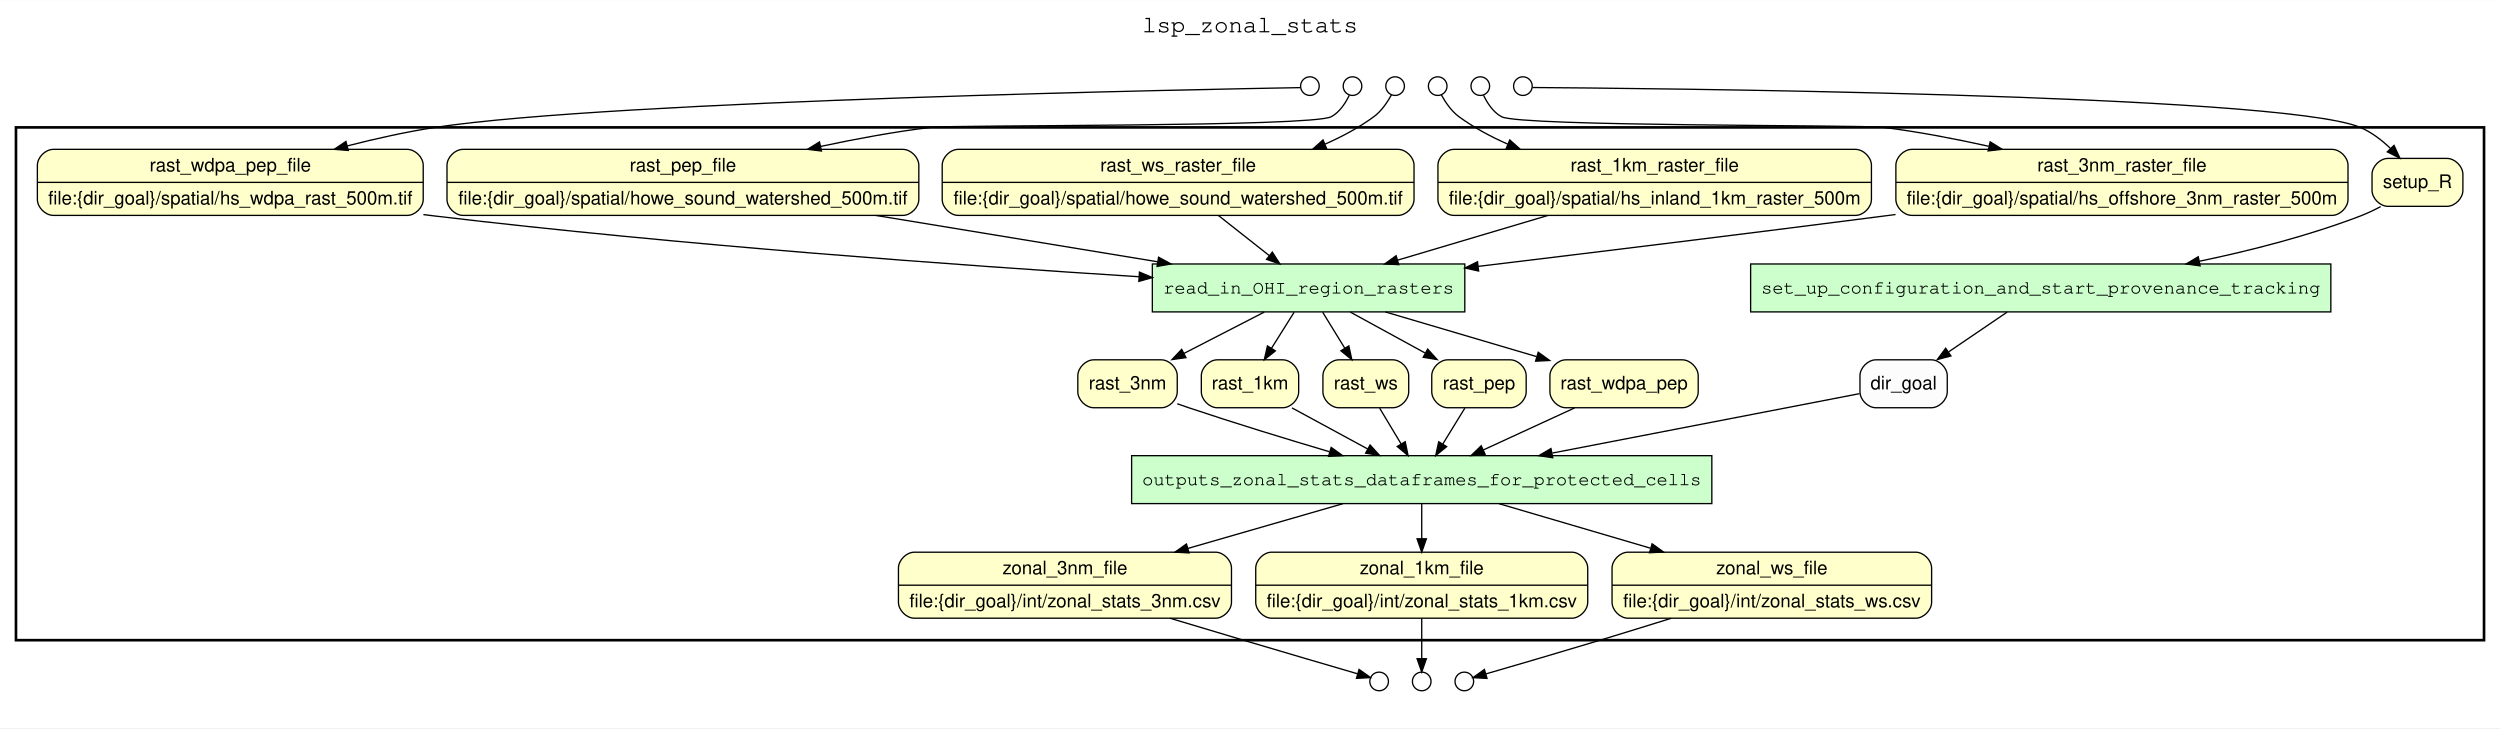
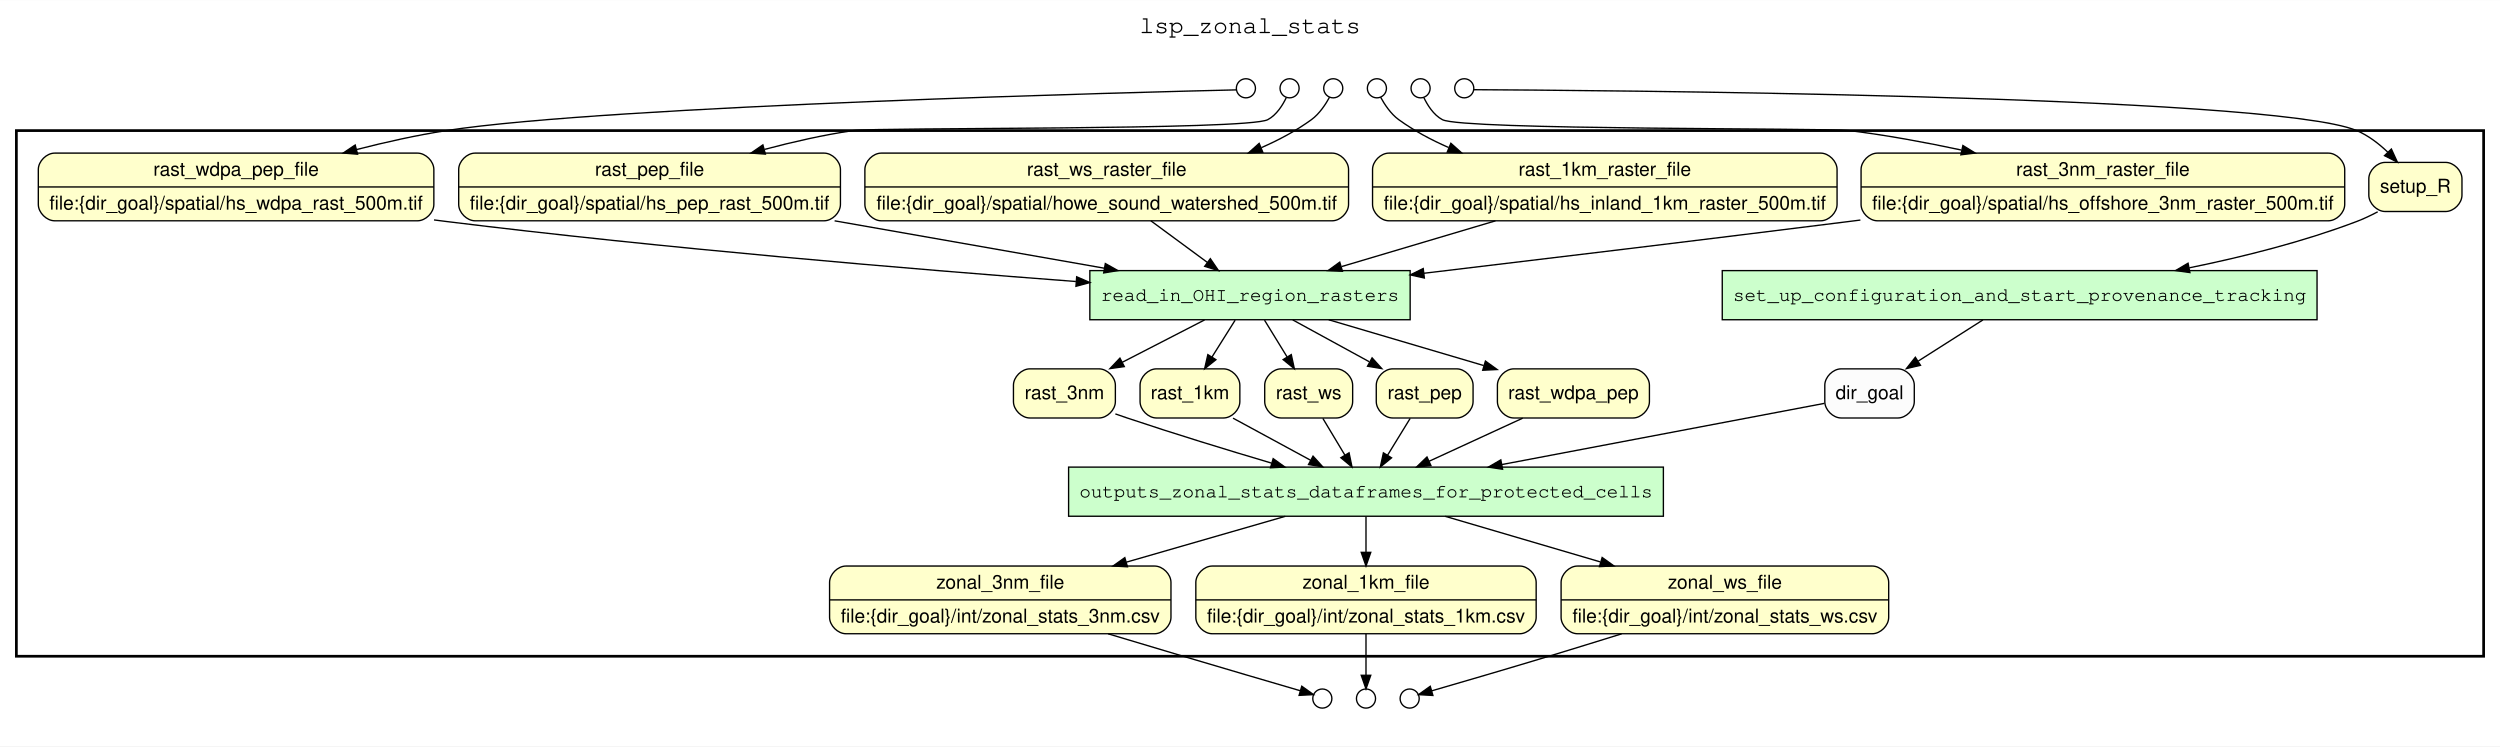
- <svg xmlns="http://www.w3.org/2000/svg" width="1878pt" height="547pt" viewBox="0.00 0.00 1878.00 546.80">
+ <svg xmlns="http://www.w3.org/2000/svg" width="1832pt" height="547pt" viewBox="0.00 0.00 1832.00 546.80">
  <g id="graph0" class="graph" transform="scale(1 1) rotate(0) translate(4 542.8)">
-     <polygon fill="white" stroke="none" points="-4,4 -4,-542.8 1874,-542.8 1874,4 -4,4" />
-     <text text-anchor="middle" x="935" y="-518.6" font-family="Courier,monospace" font-size="18.00">lsp_zonal_stats</text>
+     <polygon fill="white" stroke="none" points="-4,4 -4,-542.8 1828,-542.8 1828,4 -4,4" />
+     <text text-anchor="middle" x="912" y="-518.6" font-family="Courier,monospace" font-size="18.00">lsp_zonal_stats</text>
    <g id="clust1" class="cluster">
-       <polygon fill="none" stroke="black" stroke-width="2" points="8,-62 8,-447.2 1862,-447.2 1862,-62 8,-62" />
+       <polygon fill="none" stroke="black" stroke-width="2" points="8,-62 8,-447.2 1816,-447.2 1816,-62 8,-62" />
    </g>
    <g id="clust2" class="cluster">
-       <polygon fill="none" stroke="white" stroke-width="2" points="16,-70 16,-439.2 1854,-439.2 1854,-70 16,-70" />
+       <polygon fill="none" stroke="white" stroke-width="2" points="16,-70 16,-439.2 1808,-439.2 1808,-70 16,-70" />
    </g>
    <g id="clust3" class="cluster">
-       <polygon fill="none" stroke="white" points="957,-455.2 957,-501.2 1163,-501.2 1163,-455.2 957,-455.2" />
+       <polygon fill="none" stroke="white" points="886,-455.2 886,-501.2 1092,-501.2 1092,-455.2 886,-455.2" />
    </g>
    <g id="clust4" class="cluster">
-       <polygon fill="none" stroke="white" points="965,-463.2 965,-493.2 1155,-493.2 1155,-463.2 965,-463.2" />
+       <polygon fill="none" stroke="white" points="894,-463.2 894,-493.2 1084,-493.2 1084,-463.2 894,-463.2" />
    </g>
    <g id="clust5" class="cluster">
-       <polygon fill="none" stroke="white" points="1009,-8 1009,-54 1119,-54 1119,-8 1009,-8" />
+       <polygon fill="none" stroke="white" points="942,-8 942,-54 1052,-54 1052,-8 942,-8" />
    </g>
    <g id="clust6" class="cluster">
-       <polygon fill="none" stroke="white" points="1017,-16 1017,-46 1111,-46 1111,-16 1017,-16" />
+       <polygon fill="none" stroke="white" points="950,-16 950,-46 1044,-46 1044,-16 950,-16" />
    </g>
    <g id="node1" class="node">
-       <polygon fill="#ccffcc" stroke="black" points="1746.93,-344.6 1311.07,-344.6 1311.07,-308.6 1746.93,-308.6 1746.93,-344.6" />
-       <text text-anchor="middle" x="1529" y="-322.4" font-family="Courier,monospace" font-size="14.00">set_up_configuration_and_start_provenance_tracking</text>
+       <polygon fill="#ccffcc" stroke="black" points="1693.93,-344.6 1258.07,-344.6 1258.07,-308.6 1693.93,-308.6 1693.93,-344.6" />
+       <text text-anchor="middle" x="1476" y="-322.4" font-family="Courier,monospace" font-size="14.00">set_up_configuration_and_start_provenance_tracking</text>
    </g>
    <g id="node18" class="node">
-       <path fill="#fcfcfc" stroke="black" d="M1446.79,-272.6C1446.79,-272.6 1405.21,-272.6 1405.21,-272.6 1399.21,-272.6 1393.21,-266.6 1393.21,-260.6 1393.21,-260.6 1393.21,-248.6 1393.21,-248.6 1393.21,-242.6 1399.21,-236.6 1405.21,-236.6 1405.21,-236.6 1446.79,-236.6 1446.79,-236.6 1452.79,-236.6 1458.79,-242.6 1458.79,-248.6 1458.79,-248.6 1458.79,-260.6 1458.79,-260.6 1458.79,-266.6 1452.79,-272.6 1446.79,-272.6" />
-       <text text-anchor="middle" x="1426" y="-250.4" font-family="Helvetica,sans-Serif" font-size="14.00">dir_goal</text>
+       <path fill="#fcfcfc" stroke="black" d="M1386.79,-272.6C1386.79,-272.6 1345.21,-272.6 1345.21,-272.6 1339.21,-272.6 1333.21,-266.6 1333.21,-260.6 1333.21,-260.6 1333.21,-248.6 1333.21,-248.6 1333.21,-242.6 1339.21,-236.6 1345.21,-236.6 1345.21,-236.6 1386.79,-236.6 1386.79,-236.6 1392.79,-236.6 1398.79,-242.6 1398.79,-248.6 1398.79,-248.6 1398.79,-260.6 1398.79,-260.6 1398.79,-266.6 1392.79,-272.6 1386.79,-272.6" />
+       <text text-anchor="middle" x="1366" y="-250.4" font-family="Helvetica,sans-Serif" font-size="14.00">dir_goal</text>
    </g>
    <g id="edge1" class="edge">
-       <path fill="none" stroke="black" d="M1503.8,-308.476C1490.59,-299.493 1474.21,-288.363 1459.89,-278.634" />
-       <polygon fill="black" stroke="black" points="1461.53,-275.516 1451.29,-272.79 1457.6,-281.305 1461.53,-275.516" />
+       <path fill="none" stroke="black" d="M1449.09,-308.476C1434.84,-299.408 1417.15,-288.152 1401.76,-278.359" />
+       <polygon fill="black" stroke="black" points="1403.33,-275.206 1393.01,-272.79 1399.57,-281.111 1403.33,-275.206" />
    </g>
    <g id="node2" class="node">
-       <polygon fill="#ccffcc" stroke="black" points="1096.36,-344.6 861.636,-344.6 861.636,-308.6 1096.36,-308.6 1096.36,-344.6" />
-       <text text-anchor="middle" x="979" y="-322.4" font-family="Courier,monospace" font-size="14.00">read_in_OHI_region_rasters</text>
+       <polygon fill="#ccffcc" stroke="black" points="1029.36,-344.6 794.636,-344.6 794.636,-308.6 1029.36,-308.6 1029.36,-344.6" />
+       <text text-anchor="middle" x="912" y="-322.4" font-family="Courier,monospace" font-size="14.00">read_in_OHI_region_rasters</text>
    </g>
    <g id="node13" class="node">
-       <path fill="#ffffcc" stroke="black" d="M868.343,-272.6C868.343,-272.6 817.657,-272.6 817.657,-272.6 811.657,-272.6 805.657,-266.6 805.657,-260.6 805.657,-260.6 805.657,-248.6 805.657,-248.6 805.657,-242.6 811.657,-236.6 817.657,-236.6 817.657,-236.6 868.343,-236.6 868.343,-236.6 874.343,-236.6 880.343,-242.6 880.343,-248.6 880.343,-248.6 880.343,-260.6 880.343,-260.6 880.343,-266.6 874.343,-272.6 868.343,-272.6" />
-       <text text-anchor="middle" x="843" y="-250.4" font-family="Helvetica,sans-Serif" font-size="14.00">rast_3nm</text>
+       <path fill="#ffffcc" stroke="black" d="M801.343,-272.6C801.343,-272.6 750.657,-272.6 750.657,-272.6 744.657,-272.6 738.657,-266.6 738.657,-260.6 738.657,-260.6 738.657,-248.6 738.657,-248.6 738.657,-242.6 744.657,-236.6 750.657,-236.6 750.657,-236.6 801.343,-236.6 801.343,-236.6 807.343,-236.6 813.343,-242.6 813.343,-248.6 813.343,-248.6 813.343,-260.6 813.343,-260.6 813.343,-266.6 807.343,-272.6 801.343,-272.6" />
+       <text text-anchor="middle" x="776" y="-250.4" font-family="Helvetica,sans-Serif" font-size="14.00">rast_3nm</text>
    </g>
    <g id="edge3" class="edge">
-       <path fill="none" stroke="black" d="M945.731,-308.476C927.537,-299.112 904.809,-287.414 885.36,-277.403" />
-       <polygon fill="black" stroke="black" points="886.89,-274.254 876.397,-272.79 883.687,-280.478 886.89,-274.254" />
+       <path fill="none" stroke="black" d="M878.731,-308.476C860.537,-299.112 837.809,-287.414 818.36,-277.403" />
+       <polygon fill="black" stroke="black" points="819.89,-274.254 809.397,-272.79 816.687,-280.478 819.89,-274.254" />
    </g>
    <g id="node14" class="node">
-       <path fill="#ffffcc" stroke="black" d="M959.561,-272.6C959.561,-272.6 910.439,-272.6 910.439,-272.6 904.439,-272.6 898.439,-266.6 898.439,-260.6 898.439,-260.6 898.439,-248.6 898.439,-248.6 898.439,-242.6 904.439,-236.6 910.439,-236.6 910.439,-236.6 959.561,-236.6 959.561,-236.6 965.561,-236.6 971.561,-242.6 971.561,-248.6 971.561,-248.6 971.561,-260.6 971.561,-260.6 971.561,-266.6 965.561,-272.6 959.561,-272.6" />
-       <text text-anchor="middle" x="935" y="-250.4" font-family="Helvetica,sans-Serif" font-size="14.00">rast_1km</text>
+       <path fill="#ffffcc" stroke="black" d="M892.561,-272.6C892.561,-272.6 843.439,-272.6 843.439,-272.6 837.439,-272.6 831.439,-266.6 831.439,-260.6 831.439,-260.6 831.439,-248.6 831.439,-248.6 831.439,-242.6 837.439,-236.6 843.439,-236.6 843.439,-236.6 892.561,-236.6 892.561,-236.6 898.561,-236.6 904.561,-242.6 904.561,-248.6 904.561,-248.6 904.561,-260.6 904.561,-260.6 904.561,-266.6 898.561,-272.6 892.561,-272.6" />
+       <text text-anchor="middle" x="868" y="-250.4" font-family="Helvetica,sans-Serif" font-size="14.00">rast_1km</text>
    </g>
    <g id="edge4" class="edge">
-       <path fill="none" stroke="black" d="M968.124,-308.297C963.008,-300.159 956.805,-290.289 951.155,-281.301" />
-       <polygon fill="black" stroke="black" points="954.036,-279.308 945.751,-272.704 948.11,-283.033 954.036,-279.308" />
+       <path fill="none" stroke="black" d="M901.124,-308.297C896.008,-300.159 889.805,-290.289 884.155,-281.301" />
+       <polygon fill="black" stroke="black" points="887.036,-279.308 878.751,-272.704 881.11,-283.033 887.036,-279.308" />
    </g>
    <g id="node15" class="node">
-       <path fill="#ffffcc" stroke="black" d="M1042.22,-272.6C1042.22,-272.6 1001.78,-272.6 1001.78,-272.6 995.777,-272.6 989.777,-266.6 989.777,-260.6 989.777,-260.6 989.777,-248.6 989.777,-248.6 989.777,-242.6 995.777,-236.6 1001.78,-236.6 1001.78,-236.6 1042.22,-236.6 1042.22,-236.6 1048.22,-236.6 1054.22,-242.6 1054.22,-248.6 1054.22,-248.6 1054.22,-260.6 1054.22,-260.6 1054.22,-266.6 1048.22,-272.6 1042.22,-272.6" />
-       <text text-anchor="middle" x="1022" y="-250.4" font-family="Helvetica,sans-Serif" font-size="14.00">rast_ws</text>
+       <path fill="#ffffcc" stroke="black" d="M975.223,-272.6C975.223,-272.6 934.777,-272.6 934.777,-272.6 928.777,-272.6 922.777,-266.6 922.777,-260.6 922.777,-260.6 922.777,-248.6 922.777,-248.6 922.777,-242.6 928.777,-236.6 934.777,-236.6 934.777,-236.6 975.223,-236.6 975.223,-236.6 981.223,-236.6 987.223,-242.6 987.223,-248.6 987.223,-248.6 987.223,-260.6 987.223,-260.6 987.223,-266.6 981.223,-272.6 975.223,-272.6" />
+       <text text-anchor="middle" x="955" y="-250.4" font-family="Helvetica,sans-Serif" font-size="14.00">rast_ws</text>
    </g>
    <g id="edge5" class="edge">
-       <path fill="none" stroke="black" d="M989.629,-308.297C994.628,-300.159 1000.69,-290.289 1006.21,-281.301" />
-       <polygon fill="black" stroke="black" points="1009.24,-283.057 1011.49,-272.704 1003.28,-279.393 1009.24,-283.057" />
+       <path fill="none" stroke="black" d="M922.629,-308.297C927.628,-300.159 933.691,-290.289 939.212,-281.301" />
+       <polygon fill="black" stroke="black" points="942.241,-283.057 944.493,-272.704 936.277,-279.393 942.241,-283.057" />
    </g>
    <g id="node16" class="node">
-       <path fill="#ffffcc" stroke="black" d="M1130.47,-272.6C1130.47,-272.6 1083.53,-272.6 1083.53,-272.6 1077.53,-272.6 1071.53,-266.6 1071.53,-260.6 1071.53,-260.6 1071.53,-248.6 1071.53,-248.6 1071.53,-242.6 1077.53,-236.6 1083.53,-236.6 1083.53,-236.6 1130.47,-236.6 1130.47,-236.6 1136.47,-236.6 1142.47,-242.6 1142.47,-248.6 1142.47,-248.6 1142.47,-260.6 1142.47,-260.6 1142.47,-266.6 1136.47,-272.6 1130.47,-272.6" />
-       <text text-anchor="middle" x="1107" y="-250.4" font-family="Helvetica,sans-Serif" font-size="14.00">rast_pep</text>
+       <path fill="#ffffcc" stroke="black" d="M1063.47,-272.6C1063.47,-272.6 1016.53,-272.6 1016.53,-272.6 1010.53,-272.6 1004.53,-266.6 1004.53,-260.6 1004.53,-260.6 1004.53,-248.6 1004.53,-248.6 1004.53,-242.6 1010.53,-236.6 1016.53,-236.6 1016.53,-236.6 1063.47,-236.6 1063.47,-236.6 1069.47,-236.6 1075.47,-242.6 1075.47,-248.6 1075.47,-248.6 1075.47,-260.6 1075.47,-260.6 1075.47,-266.6 1069.47,-272.6 1063.47,-272.6" />
+       <text text-anchor="middle" x="1040" y="-250.4" font-family="Helvetica,sans-Serif" font-size="14.00">rast_pep</text>
    </g>
    <g id="edge6" class="edge">
-       <path fill="none" stroke="black" d="M1010.31,-308.476C1027.2,-299.239 1048.25,-287.731 1066.38,-277.812" />
-       <polygon fill="black" stroke="black" points="1068.47,-280.659 1075.57,-272.79 1065.11,-274.517 1068.47,-280.659" />
+       <path fill="none" stroke="black" d="M943.312,-308.476C960.203,-299.239 981.247,-287.731 999.385,-277.812" />
+       <polygon fill="black" stroke="black" points="1001.47,-280.659 1008.57,-272.79 998.114,-274.517 1001.47,-280.659" />
    </g>
    <g id="node17" class="node">
-       <path fill="#ffffcc" stroke="black" d="M1259.7,-272.6C1259.7,-272.6 1172.3,-272.6 1172.3,-272.6 1166.3,-272.6 1160.3,-266.6 1160.3,-260.6 1160.3,-260.6 1160.3,-248.6 1160.3,-248.6 1160.3,-242.6 1166.3,-236.6 1172.3,-236.6 1172.3,-236.6 1259.7,-236.6 1259.7,-236.6 1265.7,-236.6 1271.7,-242.6 1271.7,-248.6 1271.7,-248.6 1271.7,-260.6 1271.7,-260.6 1271.7,-266.6 1265.7,-272.6 1259.7,-272.6" />
-       <text text-anchor="middle" x="1216" y="-250.4" font-family="Helvetica,sans-Serif" font-size="14.00">rast_wdpa_pep</text>
+       <path fill="#ffffcc" stroke="black" d="M1192.7,-272.6C1192.7,-272.6 1105.3,-272.6 1105.3,-272.6 1099.3,-272.6 1093.3,-266.6 1093.3,-260.6 1093.3,-260.6 1093.3,-248.6 1093.3,-248.6 1093.3,-242.6 1099.3,-236.6 1105.3,-236.6 1105.3,-236.6 1192.7,-236.6 1192.7,-236.6 1198.7,-236.6 1204.7,-242.6 1204.7,-248.6 1204.7,-248.6 1204.7,-260.6 1204.7,-260.6 1204.7,-266.6 1198.7,-272.6 1192.7,-272.6" />
+       <text text-anchor="middle" x="1149" y="-250.4" font-family="Helvetica,sans-Serif" font-size="14.00">rast_wdpa_pep</text>
    </g>
    <g id="edge7" class="edge">
-       <path fill="none" stroke="black" d="M1036.67,-308.566C1070.99,-298.43 1114.64,-285.537 1150.29,-275.009" />
-       <polygon fill="black" stroke="black" points="1151.52,-278.296 1160.11,-272.106 1149.53,-271.582 1151.52,-278.296" />
+       <path fill="none" stroke="black" d="M969.674,-308.566C1003.99,-298.43 1047.64,-285.537 1083.29,-275.009" />
+       <polygon fill="black" stroke="black" points="1084.52,-278.296 1093.11,-272.106 1082.53,-271.582 1084.52,-278.296" />
    </g>
    <g id="node3" class="node">
-       <polygon fill="#ccffcc" stroke="black" points="1281.93,-200.6 846.07,-200.6 846.07,-164.6 1281.93,-164.6 1281.93,-200.6" />
-       <text text-anchor="middle" x="1064" y="-178.4" font-family="Courier,monospace" font-size="14.00">outputs_zonal_stats_dataframes_for_protected_cells</text>
+       <polygon fill="#ccffcc" stroke="black" points="1214.93,-200.6 779.07,-200.6 779.07,-164.6 1214.93,-164.6 1214.93,-200.6" />
+       <text text-anchor="middle" x="997" y="-178.4" font-family="Courier,monospace" font-size="14.00">outputs_zonal_stats_dataframes_for_protected_cells</text>
    </g>
    <g id="node4" class="node">
-       <path fill="#ffffcc" stroke="black" d="M682.913,-78.5C682.913,-78.5 909.087,-78.5 909.087,-78.5 915.087,-78.5 921.087,-84.5 921.087,-90.5 921.087,-90.5 921.087,-116.1 921.087,-116.1 921.087,-122.1 915.087,-128.1 909.087,-128.1 909.087,-128.1 682.913,-128.1 682.913,-128.1 676.913,-128.1 670.913,-122.1 670.913,-116.1 670.913,-116.1 670.913,-90.5 670.913,-90.5 670.913,-84.5 676.913,-78.5 682.913,-78.5" />
-       <text text-anchor="middle" x="796" y="-111.5" font-family="Helvetica,sans-Serif" font-size="14.00">zonal_3nm_file</text>
-       <polyline fill="none" stroke="black" points="670.913,-103.3 921.087,-103.3 " />
-       <text text-anchor="middle" x="796" y="-86.7" font-family="Helvetica,sans-Serif" font-size="14.00">file:{dir_goal}/int/zonal_stats_3nm.csv</text>
+       <path fill="#ffffcc" stroke="black" d="M615.913,-78.5C615.913,-78.5 842.087,-78.5 842.087,-78.5 848.087,-78.5 854.087,-84.5 854.087,-90.5 854.087,-90.5 854.087,-116.1 854.087,-116.1 854.087,-122.1 848.087,-128.1 842.087,-128.1 842.087,-128.1 615.913,-128.1 615.913,-128.1 609.913,-128.1 603.913,-122.1 603.913,-116.1 603.913,-116.1 603.913,-90.5 603.913,-90.5 603.913,-84.5 609.913,-78.5 615.913,-78.5" />
+       <text text-anchor="middle" x="729" y="-111.5" font-family="Helvetica,sans-Serif" font-size="14.00">zonal_3nm_file</text>
+       <polyline fill="none" stroke="black" points="603.913,-103.3 854.087,-103.3 " />
+       <text text-anchor="middle" x="729" y="-86.7" font-family="Helvetica,sans-Serif" font-size="14.00">file:{dir_goal}/int/zonal_stats_3nm.csv</text>
    </g>
    <g id="edge13" class="edge">
-       <path fill="none" stroke="black" d="M1004.85,-164.54C970.678,-154.683 926.938,-142.067 888.324,-130.929" />
-       <polygon fill="black" stroke="black" points="889.205,-127.541 878.627,-128.132 887.265,-134.267 889.205,-127.541" />
+       <path fill="none" stroke="black" d="M937.854,-164.54C903.678,-154.683 859.938,-142.067 821.324,-130.929" />
+       <polygon fill="black" stroke="black" points="822.205,-127.541 811.627,-128.132 820.265,-134.267 822.205,-127.541" />
    </g>
    <g id="node5" class="node">
-       <path fill="#ffffcc" stroke="black" d="M951.304,-78.5C951.304,-78.5 1176.7,-78.5 1176.7,-78.5 1182.7,-78.5 1188.7,-84.5 1188.7,-90.5 1188.7,-90.5 1188.7,-116.1 1188.7,-116.1 1188.7,-122.1 1182.7,-128.1 1176.7,-128.1 1176.7,-128.1 951.304,-128.1 951.304,-128.1 945.304,-128.1 939.304,-122.1 939.304,-116.1 939.304,-116.1 939.304,-90.5 939.304,-90.5 939.304,-84.5 945.304,-78.5 951.304,-78.5" />
-       <text text-anchor="middle" x="1064" y="-111.5" font-family="Helvetica,sans-Serif" font-size="14.00">zonal_1km_file</text>
-       <polyline fill="none" stroke="black" points="939.304,-103.3 1188.7,-103.3 " />
-       <text text-anchor="middle" x="1064" y="-86.7" font-family="Helvetica,sans-Serif" font-size="14.00">file:{dir_goal}/int/zonal_stats_1km.csv</text>
+       <path fill="#ffffcc" stroke="black" d="M884.304,-78.5C884.304,-78.5 1109.7,-78.5 1109.7,-78.5 1115.7,-78.5 1121.7,-84.5 1121.7,-90.5 1121.7,-90.5 1121.7,-116.1 1121.7,-116.1 1121.7,-122.1 1115.7,-128.1 1109.7,-128.1 1109.7,-128.1 884.304,-128.1 884.304,-128.1 878.304,-128.1 872.304,-122.1 872.304,-116.1 872.304,-116.1 872.304,-90.5 872.304,-90.5 872.304,-84.5 878.304,-78.5 884.304,-78.5" />
+       <text text-anchor="middle" x="997" y="-111.5" font-family="Helvetica,sans-Serif" font-size="14.00">zonal_1km_file</text>
+       <polyline fill="none" stroke="black" points="872.304,-103.3 1121.7,-103.3 " />
+       <text text-anchor="middle" x="997" y="-86.7" font-family="Helvetica,sans-Serif" font-size="14.00">file:{dir_goal}/int/zonal_stats_1km.csv</text>
    </g>
    <g id="edge14" class="edge">
-       <path fill="none" stroke="black" d="M1064,-164.445C1064,-156.689 1064,-147.239 1064,-138.15" />
-       <polygon fill="black" stroke="black" points="1067.5,-138.15 1064,-128.15 1060.5,-138.15 1067.5,-138.15" />
+       <path fill="none" stroke="black" d="M997,-164.445C997,-156.689 997,-147.239 997,-138.15" />
+       <polygon fill="black" stroke="black" points="1000.5,-138.15 997,-128.15 993.5,-138.15 1000.5,-138.15" />
    </g>
    <g id="node6" class="node">
-       <path fill="#ffffcc" stroke="black" d="M1218.97,-78.5C1218.97,-78.5 1435.03,-78.5 1435.03,-78.5 1441.03,-78.5 1447.03,-84.5 1447.03,-90.5 1447.03,-90.5 1447.03,-116.1 1447.03,-116.1 1447.03,-122.1 1441.03,-128.1 1435.03,-128.1 1435.03,-128.1 1218.97,-128.1 1218.97,-128.1 1212.97,-128.1 1206.97,-122.1 1206.97,-116.1 1206.97,-116.1 1206.97,-90.5 1206.97,-90.5 1206.97,-84.5 1212.97,-78.5 1218.97,-78.5" />
-       <text text-anchor="middle" x="1327" y="-111.5" font-family="Helvetica,sans-Serif" font-size="14.00">zonal_ws_file</text>
-       <polyline fill="none" stroke="black" points="1206.97,-103.3 1447.03,-103.3 " />
-       <text text-anchor="middle" x="1327" y="-86.7" font-family="Helvetica,sans-Serif" font-size="14.00">file:{dir_goal}/int/zonal_stats_ws.csv</text>
+       <path fill="#ffffcc" stroke="black" d="M1151.97,-78.5C1151.97,-78.5 1368.03,-78.5 1368.03,-78.5 1374.03,-78.5 1380.03,-84.5 1380.03,-90.5 1380.03,-90.5 1380.03,-116.1 1380.03,-116.1 1380.03,-122.1 1374.03,-128.1 1368.03,-128.1 1368.03,-128.1 1151.97,-128.1 1151.97,-128.1 1145.97,-128.1 1139.97,-122.1 1139.97,-116.1 1139.97,-116.1 1139.97,-90.5 1139.97,-90.5 1139.97,-84.5 1145.97,-78.5 1151.97,-78.5" />
+       <text text-anchor="middle" x="1260" y="-111.5" font-family="Helvetica,sans-Serif" font-size="14.00">zonal_ws_file</text>
+       <polyline fill="none" stroke="black" points="1139.97,-103.3 1380.03,-103.3 " />
+       <text text-anchor="middle" x="1260" y="-86.7" font-family="Helvetica,sans-Serif" font-size="14.00">file:{dir_goal}/int/zonal_stats_ws.csv</text>
    </g>
    <g id="edge15" class="edge">
-       <path fill="none" stroke="black" d="M1122.04,-164.54C1155.37,-154.745 1197.96,-142.226 1235.68,-131.14" />
-       <polygon fill="black" stroke="black" points="1237.06,-134.384 1245.66,-128.206 1235.08,-127.668 1237.06,-134.384" />
+       <path fill="none" stroke="black" d="M1055.04,-164.54C1088.37,-154.745 1130.96,-142.226 1168.68,-131.14" />
+       <polygon fill="black" stroke="black" points="1170.06,-134.384 1178.66,-128.206 1168.08,-127.668 1170.06,-134.384" />
    </g>
    <g id="node25" class="node">
-       <ellipse fill="#ffffff" stroke="black" cx="1032" cy="-31" rx="7" ry="7" />
+       <ellipse fill="#ffffff" stroke="black" cx="965" cy="-31" rx="7" ry="7" />
    </g>
    <g id="edge28" class="edge">
-       <path fill="none" stroke="black" d="M874.981,-78.46C893.054,-73.028 912.187,-67.298 930,-62 960.312,-52.984 995.737,-42.599 1015.85,-36.716" />
-       <polygon fill="black" stroke="black" points="1016.94,-40.046 1025.55,-33.882 1014.97,-33.328 1016.94,-40.046" />
+       <path fill="none" stroke="black" d="M807.981,-78.46C826.054,-73.028 845.187,-67.298 863,-62 893.312,-52.984 928.737,-42.599 948.854,-36.716" />
+       <polygon fill="black" stroke="black" points="949.935,-40.046 958.552,-33.882 947.971,-33.328 949.935,-40.046" />
    </g>
    <g id="node26" class="node">
-       <ellipse fill="#ffffff" stroke="black" cx="1064" cy="-31" rx="7" ry="7" />
+       <ellipse fill="#ffffff" stroke="black" cx="997" cy="-31" rx="7" ry="7" />
    </g>
    <g id="edge29" class="edge">
-       <path fill="none" stroke="black" d="M1064,-78.5C1064,-68.529 1064,-57.193 1064,-48.211" />
-       <polygon fill="black" stroke="black" points="1067.5,-48.07 1064,-38.07 1060.5,-48.07 1067.5,-48.07" />
+       <path fill="none" stroke="black" d="M997,-78.5C997,-68.529 997,-57.193 997,-48.211" />
+       <polygon fill="black" stroke="black" points="1000.5,-48.07 997,-38.07 993.5,-48.07 1000.5,-48.07" />
    </g>
    <g id="node27" class="node">
-       <ellipse fill="#ffffff" stroke="black" cx="1096" cy="-31" rx="7" ry="7" />
+       <ellipse fill="#ffffff" stroke="black" cx="1029" cy="-31" rx="7" ry="7" />
    </g>
    <g id="edge30" class="edge">
-       <path fill="none" stroke="black" d="M1251.35,-78.434C1233.85,-72.978 1215.29,-67.243 1198,-62 1167.74,-52.823 1132.3,-42.492 1112.16,-36.663" />
-       <polygon fill="black" stroke="black" points="1113.03,-33.272 1102.46,-33.858 1111.09,-39.997 1113.03,-33.272" />
+       <path fill="none" stroke="black" d="M1184.35,-78.434C1166.85,-72.978 1148.29,-67.243 1131,-62 1100.74,-52.823 1065.3,-42.492 1045.16,-36.663" />
+       <polygon fill="black" stroke="black" points="1046.03,-33.272 1035.46,-33.858 1044.09,-39.997 1046.03,-33.272" />
    </g>
    <g id="node7" class="node">
-       <path fill="#ffffcc" stroke="black" d="M1834.13,-423.9C1834.13,-423.9 1789.87,-423.9 1789.87,-423.9 1783.87,-423.9 1777.87,-417.9 1777.87,-411.9 1777.87,-411.9 1777.87,-399.9 1777.87,-399.9 1777.87,-393.9 1783.87,-387.9 1789.87,-387.9 1789.87,-387.9 1834.13,-387.9 1834.13,-387.9 1840.13,-387.9 1846.13,-393.9 1846.13,-399.9 1846.13,-399.9 1846.13,-411.9 1846.13,-411.9 1846.13,-417.9 1840.13,-423.9 1834.13,-423.9" />
-       <text text-anchor="middle" x="1812" y="-401.7" font-family="Helvetica,sans-Serif" font-size="14.00">setup_R</text>
+       <path fill="#ffffcc" stroke="black" d="M1788.13,-423.9C1788.13,-423.9 1743.87,-423.9 1743.87,-423.9 1737.87,-423.9 1731.87,-417.9 1731.87,-411.9 1731.87,-411.9 1731.87,-399.9 1731.87,-399.9 1731.87,-393.9 1737.87,-387.9 1743.87,-387.9 1743.87,-387.9 1788.13,-387.9 1788.13,-387.9 1794.13,-387.9 1800.13,-393.9 1800.13,-399.9 1800.13,-399.9 1800.13,-411.9 1800.13,-411.9 1800.13,-417.9 1794.13,-423.9 1788.13,-423.9" />
+       <text text-anchor="middle" x="1766" y="-401.7" font-family="Helvetica,sans-Serif" font-size="14.00">setup_R</text>
    </g>
    <g id="edge2" class="edge">
-       <path fill="none" stroke="black" d="M1784.37,-387.71C1779.37,-385.064 1774.12,-382.563 1769,-380.6 1730.71,-365.929 1687.34,-354.804 1648.11,-346.63" />
-       <polygon fill="black" stroke="black" points="1648.72,-343.184 1638.23,-344.615 1647.33,-350.043 1648.72,-343.184" />
+       <path fill="none" stroke="black" d="M1738.38,-387.684C1733.38,-385.041 1728.13,-382.548 1723,-380.6 1684.16,-365.854 1640.25,-354.764 1600.33,-346.643" />
+       <polygon fill="black" stroke="black" points="1600.77,-343.161 1590.28,-344.643 1599.4,-350.027 1600.77,-343.161" />
    </g>
    <g id="node8" class="node">
-       <path fill="#ffffcc" stroke="black" d="M1432.18,-381.1C1432.18,-381.1 1747.82,-381.1 1747.82,-381.1 1753.82,-381.1 1759.82,-387.1 1759.82,-393.1 1759.82,-393.1 1759.82,-418.7 1759.82,-418.7 1759.82,-424.7 1753.82,-430.7 1747.82,-430.7 1747.82,-430.7 1432.18,-430.7 1432.18,-430.7 1426.18,-430.7 1420.18,-424.7 1420.18,-418.7 1420.18,-418.7 1420.18,-393.1 1420.18,-393.1 1420.18,-387.1 1426.18,-381.1 1432.18,-381.1" />
-       <text text-anchor="middle" x="1590" y="-414.1" font-family="Helvetica,sans-Serif" font-size="14.00">rast_3nm_raster_file</text>
-       <polyline fill="none" stroke="black" points="1420.18,-405.9 1759.82,-405.9 " />
-       <text text-anchor="middle" x="1590" y="-389.3" font-family="Helvetica,sans-Serif" font-size="14.00">file:{dir_goal}/spatial/hs_offshore_3nm_raster_500m</text>
+       <path fill="#ffffcc" stroke="black" d="M1371.79,-381.1C1371.79,-381.1 1702.21,-381.1 1702.21,-381.1 1708.21,-381.1 1714.21,-387.1 1714.21,-393.1 1714.21,-393.1 1714.21,-418.7 1714.21,-418.7 1714.21,-424.7 1708.21,-430.7 1702.21,-430.7 1702.21,-430.7 1371.79,-430.7 1371.79,-430.7 1365.79,-430.7 1359.79,-424.7 1359.79,-418.7 1359.79,-418.7 1359.79,-393.1 1359.79,-393.1 1359.79,-387.1 1365.79,-381.1 1371.79,-381.1" />
+       <text text-anchor="middle" x="1537" y="-414.1" font-family="Helvetica,sans-Serif" font-size="14.00">rast_3nm_raster_file</text>
+       <polyline fill="none" stroke="black" points="1359.79,-405.9 1714.21,-405.9 " />
+       <text text-anchor="middle" x="1537" y="-389.3" font-family="Helvetica,sans-Serif" font-size="14.00">file:{dir_goal}/spatial/hs_offshore_3nm_raster_500m.tif</text>
    </g>
    <g id="edge8" class="edge">
-       <path fill="none" stroke="black" d="M1419.94,-381.76C1416.94,-381.369 1413.95,-380.982 1411,-380.6 1308.64,-367.374 1192.52,-353.173 1106.47,-342.803" />
-       <polygon fill="black" stroke="black" points="1106.74,-339.31 1096.4,-341.59 1105.91,-346.26 1106.74,-339.31" />
+       <path fill="none" stroke="black" d="M1359.3,-381.647C1356.52,-381.294 1353.75,-380.945 1351,-380.6 1246.12,-367.418 1127.06,-353.084 1039.42,-342.65" />
+       <polygon fill="black" stroke="black" points="1039.77,-339.167 1029.43,-341.461 1038.94,-346.118 1039.77,-339.167" />
    </g>
    <g id="node9" class="node">
-       <path fill="#ffffcc" stroke="black" d="M1088.18,-381.1C1088.18,-381.1 1389.82,-381.1 1389.82,-381.1 1395.82,-381.1 1401.82,-387.1 1401.82,-393.1 1401.82,-393.1 1401.82,-418.7 1401.82,-418.7 1401.82,-424.7 1395.82,-430.7 1389.82,-430.7 1389.82,-430.7 1088.18,-430.7 1088.18,-430.7 1082.18,-430.7 1076.18,-424.7 1076.18,-418.7 1076.18,-418.7 1076.18,-393.1 1076.18,-393.1 1076.18,-387.1 1082.18,-381.1 1088.18,-381.1" />
-       <text text-anchor="middle" x="1239" y="-414.1" font-family="Helvetica,sans-Serif" font-size="14.00">rast_1km_raster_file</text>
-       <polyline fill="none" stroke="black" points="1076.18,-405.9 1401.82,-405.9 " />
-       <text text-anchor="middle" x="1239" y="-389.3" font-family="Helvetica,sans-Serif" font-size="14.00">file:{dir_goal}/spatial/hs_inland_1km_raster_500m</text>
+       <path fill="#ffffcc" stroke="black" d="M1013.8,-381.1C1013.8,-381.1 1330.2,-381.1 1330.2,-381.1 1336.2,-381.1 1342.2,-387.1 1342.2,-393.1 1342.2,-393.1 1342.2,-418.7 1342.2,-418.7 1342.2,-424.7 1336.2,-430.7 1330.2,-430.7 1330.2,-430.7 1013.8,-430.7 1013.8,-430.7 1007.8,-430.7 1001.8,-424.7 1001.8,-418.7 1001.8,-418.7 1001.8,-393.1 1001.8,-393.1 1001.8,-387.1 1007.8,-381.1 1013.8,-381.1" />
+       <text text-anchor="middle" x="1172" y="-414.1" font-family="Helvetica,sans-Serif" font-size="14.00">rast_1km_raster_file</text>
+       <polyline fill="none" stroke="black" points="1001.8,-405.9 1342.2,-405.9 " />
+       <text text-anchor="middle" x="1172" y="-389.3" font-family="Helvetica,sans-Serif" font-size="14.00">file:{dir_goal}/spatial/hs_inland_1km_raster_500m.tif</text>
    </g>
    <g id="edge9" class="edge">
-       <path fill="none" stroke="black" d="M1158.87,-381.077C1122.75,-370.337 1080.57,-357.797 1046.14,-347.561" />
-       <polygon fill="black" stroke="black" points="1046.76,-344.095 1036.18,-344.6 1044.77,-350.805 1046.76,-344.095" />
+       <path fill="none" stroke="black" d="M1091.87,-381.077C1055.75,-370.337 1013.57,-357.797 979.138,-347.561" />
+       <polygon fill="black" stroke="black" points="979.764,-344.095 969.181,-344.6 977.769,-350.805 979.764,-344.095" />
    </g>
    <g id="node10" class="node">
-       <path fill="#ffffcc" stroke="black" d="M715.782,-381.1C715.782,-381.1 1046.22,-381.1 1046.22,-381.1 1052.22,-381.1 1058.22,-387.1 1058.22,-393.1 1058.22,-393.1 1058.22,-418.7 1058.22,-418.7 1058.22,-424.7 1052.22,-430.7 1046.22,-430.7 1046.22,-430.7 715.782,-430.7 715.782,-430.7 709.782,-430.7 703.782,-424.7 703.782,-418.7 703.782,-418.7 703.782,-393.1 703.782,-393.1 703.782,-387.1 709.782,-381.1 715.782,-381.1" />
-       <text text-anchor="middle" x="881" y="-414.1" font-family="Helvetica,sans-Serif" font-size="14.00">rast_ws_raster_file</text>
-       <polyline fill="none" stroke="black" points="703.782,-405.9 1058.22,-405.9 " />
-       <text text-anchor="middle" x="881" y="-389.3" font-family="Helvetica,sans-Serif" font-size="14.00">file:{dir_goal}/spatial/howe_sound_watershed_500m.tif</text>
+       <path fill="#ffffcc" stroke="black" d="M641.782,-381.1C641.782,-381.1 972.218,-381.1 972.218,-381.1 978.218,-381.1 984.218,-387.1 984.218,-393.1 984.218,-393.1 984.218,-418.7 984.218,-418.7 984.218,-424.7 978.218,-430.7 972.218,-430.7 972.218,-430.7 641.782,-430.7 641.782,-430.7 635.782,-430.7 629.782,-424.7 629.782,-418.7 629.782,-418.7 629.782,-393.1 629.782,-393.1 629.782,-387.1 635.782,-381.1 641.782,-381.1" />
+       <text text-anchor="middle" x="807" y="-414.1" font-family="Helvetica,sans-Serif" font-size="14.00">rast_ws_raster_file</text>
+       <polyline fill="none" stroke="black" points="629.782,-405.9 984.218,-405.9 " />
+       <text text-anchor="middle" x="807" y="-389.3" font-family="Helvetica,sans-Serif" font-size="14.00">file:{dir_goal}/spatial/howe_sound_watershed_500m.tif</text>
    </g>
    <g id="edge10" class="edge">
-       <path fill="none" stroke="black" d="M911.203,-381.077C923.358,-371.489 937.331,-360.467 949.423,-350.93" />
-       <polygon fill="black" stroke="black" points="951.763,-353.542 957.447,-344.6 947.428,-348.045 951.763,-353.542" />
+       <path fill="none" stroke="black" d="M839.36,-381.077C852.508,-371.397 867.643,-360.255 880.683,-350.655" />
+       <polygon fill="black" stroke="black" points="882.93,-353.348 888.908,-344.6 878.779,-347.71 882.93,-353.348" />
    </g>
    <g id="node11" class="node">
-       <path fill="#ffffcc" stroke="black" d="M343.782,-381.1C343.782,-381.1 674.218,-381.1 674.218,-381.1 680.218,-381.1 686.218,-387.1 686.218,-393.1 686.218,-393.1 686.218,-418.7 686.218,-418.7 686.218,-424.7 680.218,-430.7 674.218,-430.7 674.218,-430.7 343.782,-430.7 343.782,-430.7 337.782,-430.7 331.782,-424.7 331.782,-418.7 331.782,-418.7 331.782,-393.1 331.782,-393.1 331.782,-387.1 337.782,-381.1 343.782,-381.1" />
-       <text text-anchor="middle" x="509" y="-414.1" font-family="Helvetica,sans-Serif" font-size="14.00">rast_pep_file</text>
-       <polyline fill="none" stroke="black" points="331.782,-405.9 686.218,-405.9 " />
-       <text text-anchor="middle" x="509" y="-389.3" font-family="Helvetica,sans-Serif" font-size="14.00">file:{dir_goal}/spatial/howe_sound_watershed_500m.tif</text>
+       <path fill="#ffffcc" stroke="black" d="M344.128,-381.1C344.128,-381.1 599.872,-381.1 599.872,-381.1 605.872,-381.1 611.872,-387.1 611.872,-393.1 611.872,-393.1 611.872,-418.7 611.872,-418.7 611.872,-424.7 605.872,-430.7 599.872,-430.7 599.872,-430.7 344.128,-430.7 344.128,-430.7 338.128,-430.7 332.128,-424.7 332.128,-418.7 332.128,-418.7 332.128,-393.1 332.128,-393.1 332.128,-387.1 338.128,-381.1 344.128,-381.1" />
+       <text text-anchor="middle" x="472" y="-414.1" font-family="Helvetica,sans-Serif" font-size="14.00">rast_pep_file</text>
+       <polyline fill="none" stroke="black" points="332.128,-405.9 611.872,-405.9 " />
+       <text text-anchor="middle" x="472" y="-389.3" font-family="Helvetica,sans-Serif" font-size="14.00">file:{dir_goal}/spatial/hs_pep_rast_500m.tif</text>
    </g>
    <g id="edge11" class="edge">
-       <path fill="none" stroke="black" d="M653.851,-381.077C721.953,-369.876 801.961,-356.717 865.57,-346.256" />
-       <polygon fill="black" stroke="black" points="866.334,-349.677 875.634,-344.6 865.198,-342.77 866.334,-349.677" />
+       <path fill="none" stroke="black" d="M607.605,-381.077C671.098,-369.922 745.645,-356.826 805.074,-346.385" />
+       <polygon fill="black" stroke="black" points="805.988,-349.778 815.232,-344.6 804.777,-342.884 805.988,-349.778" />
    </g>
    <g id="node12" class="node">
      <path fill="#ffffcc" stroke="black" d="M36.074,-381.1C36.074,-381.1 301.926,-381.1 301.926,-381.1 307.926,-381.1 313.926,-387.1 313.926,-393.1 313.926,-393.1 313.926,-418.7 313.926,-418.7 313.926,-424.7 307.926,-430.7 301.926,-430.7 301.926,-430.7 36.074,-430.7 36.074,-430.7 30.074,-430.7 24.074,-424.7 24.074,-418.7 24.074,-418.7 24.074,-393.1 24.074,-393.1 24.074,-387.1 30.074,-381.1 36.074,-381.1" />
      <text text-anchor="middle" x="169" y="-414.1" font-family="Helvetica,sans-Serif" font-size="14.00">rast_wdpa_pep_file</text>
      <polyline fill="none" stroke="black" points="24.074,-405.9 313.926,-405.9 " />
      <text text-anchor="middle" x="169" y="-389.3" font-family="Helvetica,sans-Serif" font-size="14.00">file:{dir_goal}/spatial/hs_wdpa_rast_500m.tif</text>
    </g>
    <g id="edge12" class="edge">
-       <path fill="none" stroke="black" d="M314.048,-381.698C317.057,-381.319 320.044,-380.952 323,-380.6 506.143,-358.784 719.144,-343.408 851.533,-335.024" />
-       <polygon fill="black" stroke="black" points="851.954,-338.505 861.714,-334.383 851.514,-331.519 851.954,-338.505" />
+       <path fill="none" stroke="black" d="M314.052,-381.735C317.06,-381.345 320.045,-380.966 323,-380.6 481.535,-360.982 664.934,-345.633 784.412,-336.61" />
+       <polygon fill="black" stroke="black" points="784.984,-340.077 794.693,-335.838 784.459,-333.097 784.984,-340.077" />
    </g>
    <g id="edge17" class="edge">
-       <path fill="none" stroke="black" d="M880.34,-239.588C883.263,-238.556 886.175,-237.549 889,-236.6 923.635,-224.967 962.499,-213.081 994.789,-203.522" />
-       <polygon fill="black" stroke="black" points="995.986,-206.818 1004.59,-200.632 994.006,-200.104 995.986,-206.818" />
+       <path fill="none" stroke="black" d="M813.34,-239.588C816.263,-238.556 819.175,-237.549 822,-236.6 856.635,-224.967 895.499,-213.081 927.789,-203.522" />
+       <polygon fill="black" stroke="black" points="928.986,-206.818 937.588,-200.632 927.006,-200.104 928.986,-206.818" />
    </g>
    <g id="edge18" class="edge">
-       <path fill="none" stroke="black" d="M966.557,-236.476C983.658,-227.196 1004.98,-215.625 1023.32,-205.675" />
-       <polygon fill="black" stroke="black" points="1025.2,-208.635 1032.32,-200.79 1021.86,-202.483 1025.2,-208.635" />
+       <path fill="none" stroke="black" d="M899.557,-236.476C916.658,-227.196 937.982,-215.625 956.319,-205.675" />
+       <polygon fill="black" stroke="black" points="958.202,-208.635 965.322,-200.79 954.863,-202.483 958.202,-208.635" />
    </g>
    <g id="edge19" class="edge">
-       <path fill="none" stroke="black" d="M1032.38,-236.297C1037.26,-228.159 1043.19,-218.289 1048.58,-209.301" />
-       <polygon fill="black" stroke="black" points="1051.59,-211.08 1053.74,-200.704 1045.59,-207.479 1051.59,-211.08" />
+       <path fill="none" stroke="black" d="M965.382,-236.297C970.265,-228.159 976.187,-218.289 981.579,-209.301" />
+       <polygon fill="black" stroke="black" points="984.594,-211.08 986.737,-200.704 978.591,-207.479 984.594,-211.08" />
    </g>
    <g id="edge20" class="edge">
-       <path fill="none" stroke="black" d="M1096.37,-236.297C1091.37,-228.159 1085.31,-218.289 1079.79,-209.301" />
-       <polygon fill="black" stroke="black" points="1082.72,-207.393 1074.51,-200.704 1076.76,-211.057 1082.72,-207.393" />
+       <path fill="none" stroke="black" d="M1029.37,-236.297C1024.37,-228.159 1018.31,-218.289 1012.79,-209.301" />
+       <polygon fill="black" stroke="black" points="1015.72,-207.393 1007.51,-200.704 1009.76,-211.057 1015.72,-207.393" />
    </g>
    <g id="edge21" class="edge">
-       <path fill="none" stroke="black" d="M1178.82,-236.476C1158.13,-226.949 1132.2,-215.007 1110.22,-204.883" />
-       <polygon fill="black" stroke="black" points="1111.61,-201.672 1101.06,-200.668 1108.68,-208.03 1111.61,-201.672" />
+       <path fill="none" stroke="black" d="M1111.82,-236.476C1091.13,-226.949 1065.2,-215.007 1043.22,-204.883" />
+       <polygon fill="black" stroke="black" points="1044.61,-201.672 1034.06,-200.668 1041.68,-208.03 1044.61,-201.672" />
    </g>
    <g id="edge16" class="edge">
-       <path fill="none" stroke="black" d="M1392.92,-247.202C1341.13,-237.189 1238.92,-217.425 1162.11,-202.572" />
-       <polygon fill="black" stroke="black" points="1162.41,-199.065 1151.93,-200.603 1161.08,-205.938 1162.41,-199.065" />
+       <path fill="none" stroke="black" d="M1332.93,-247.326C1280.26,-237.334 1175.23,-217.41 1096.56,-202.487" />
+       <polygon fill="black" stroke="black" points="1097.09,-199.025 1086.62,-200.6 1095.79,-205.903 1097.09,-199.025" />
    </g>
    <g id="node19" class="node">
-       <ellipse fill="#ffffff" stroke="black" cx="1140" cy="-478.2" rx="7" ry="7" />
+       <ellipse fill="#ffffff" stroke="black" cx="1069" cy="-478.2" rx="7" ry="7" />
    </g>
    <g id="edge22" class="edge">
-       <path fill="none" stroke="black" d="M1147.16,-477.157C1212.78,-476.729 1708.84,-472.657 1769,-447.2 1777.4,-443.646 1785.16,-437.682 1791.71,-431.417" />
-       <polygon fill="black" stroke="black" points="1794.39,-433.68 1798.81,-424.051 1789.35,-428.822 1794.39,-433.68" />
+       <path fill="none" stroke="black" d="M1076.02,-477.172C1142.51,-476.869 1660.3,-473.665 1723,-447.2 1731.4,-443.654 1739.16,-437.692 1745.72,-431.427" />
+       <polygon fill="black" stroke="black" points="1748.4,-433.689 1752.82,-424.059 1743.36,-428.832 1748.4,-433.689" />
    </g>
    <g id="node20" class="node">
-       <ellipse fill="#ffffff" stroke="black" cx="1108" cy="-478.2" rx="7" ry="7" />
+       <ellipse fill="#ffffff" stroke="black" cx="1037" cy="-478.2" rx="7" ry="7" />
    </g>
    <g id="edge23" class="edge">
-       <path fill="none" stroke="black" d="M1110.43,-471.324C1112.97,-466.053 1117.48,-458.634 1124,-455.2 1138.11,-447.765 1395.17,-449.183 1411,-447.2 1436.81,-443.966 1464.37,-438.694 1489.93,-433.014" />
-       <polygon fill="black" stroke="black" points="1491.02,-436.357 1500,-430.735 1489.47,-429.53 1491.02,-436.357" />
+       <path fill="none" stroke="black" d="M1039.43,-471.322C1041.96,-466.05 1046.48,-458.631 1053,-455.2 1067.66,-447.487 1334.56,-449.184 1351,-447.2 1377.91,-443.953 1406.66,-438.65 1433.33,-432.941" />
+       <polygon fill="black" stroke="black" points="1434.41,-436.287 1443.43,-430.737 1432.92,-429.448 1434.41,-436.287" />
    </g>
    <g id="node21" class="node">
-       <ellipse fill="#ffffff" stroke="black" cx="1076" cy="-478.2" rx="7" ry="7" />
+       <ellipse fill="#ffffff" stroke="black" cx="1005" cy="-478.2" rx="7" ry="7" />
    </g>
    <g id="edge24" class="edge">
-       <path fill="none" stroke="black" d="M1078.69,-471.738C1081.41,-466.759 1086.05,-459.539 1092,-455.2 1103.09,-447.116 1115.62,-440.335 1128.55,-434.659" />
-       <polygon fill="black" stroke="black" points="1130.14,-437.789 1138.03,-430.718 1127.45,-431.325 1130.14,-437.789" />
+       <path fill="none" stroke="black" d="M1007.68,-471.727C1010.39,-466.741 1015.03,-459.515 1021,-455.2 1032.13,-447.157 1044.66,-440.414 1057.61,-434.771" />
+       <polygon fill="black" stroke="black" points="1059.2,-437.902 1067.11,-430.853 1056.53,-431.431 1059.2,-437.902" />
    </g>
    <g id="node22" class="node">
-       <ellipse fill="#ffffff" stroke="black" cx="1044" cy="-478.2" rx="7" ry="7" />
+       <ellipse fill="#ffffff" stroke="black" cx="973" cy="-478.2" rx="7" ry="7" />
    </g>
    <g id="edge25" class="edge">
-       <path fill="none" stroke="black" d="M1041.31,-471.738C1038.59,-466.759 1033.95,-459.539 1028,-455.2 1016.91,-447.116 1004.38,-440.335 991.448,-434.659" />
-       <polygon fill="black" stroke="black" points="992.545,-431.325 981.968,-430.718 989.858,-437.789 992.545,-431.325" />
+       <path fill="none" stroke="black" d="M970.315,-471.73C967.603,-466.745 962.967,-459.521 957,-455.2 945.856,-447.13 933.301,-440.366 920.32,-434.708" />
+       <polygon fill="black" stroke="black" points="921.385,-431.361 910.807,-430.78 918.714,-437.831 921.385,-431.361" />
    </g>
    <g id="node23" class="node">
-       <ellipse fill="#ffffff" stroke="black" cx="1012" cy="-478.2" rx="7" ry="7" />
+       <ellipse fill="#ffffff" stroke="black" cx="941" cy="-478.2" rx="7" ry="7" />
    </g>
    <g id="edge26" class="edge">
-       <path fill="none" stroke="black" d="M1009.57,-471.322C1007.04,-466.049 1002.52,-458.63 996,-455.2 981.195,-447.412 711.608,-449.202 695,-447.2 668.094,-443.957 639.336,-438.654 612.674,-432.946" />
-       <polygon fill="black" stroke="black" points="613.083,-429.453 602.566,-430.742 611.591,-436.292 613.083,-429.453" />
+       <path fill="none" stroke="black" d="M938.568,-471.322C936.036,-466.049 931.521,-458.629 925,-455.2 910.047,-447.336 637.717,-449.645 621,-447.2 599.712,-444.086 577.122,-438.962 556.14,-433.395" />
+       <polygon fill="black" stroke="black" points="556.871,-429.966 546.304,-430.722 555.036,-436.722 556.871,-429.966" />
    </g>
    <g id="node24" class="node">
-       <ellipse fill="#ffffff" stroke="black" cx="980" cy="-478.2" rx="7" ry="7" />
+       <ellipse fill="#ffffff" stroke="black" cx="909" cy="-478.2" rx="7" ry="7" />
    </g>
    <g id="edge27" class="edge">
-       <path fill="none" stroke="black" d="M972.705,-477.079C909.748,-476 457.334,-467.611 323,-447.2 301.32,-443.906 278.285,-438.782 256.817,-433.28" />
-       <polygon fill="black" stroke="black" points="257.635,-429.876 247.074,-430.73 255.862,-436.648 257.635,-429.876" />
+       <path fill="none" stroke="black" d="M901.767,-477.034C842.951,-475.653 442.295,-465.663 323,-447.2 301.448,-443.864 278.549,-438.756 257.182,-433.284" />
+       <polygon fill="black" stroke="black" points="258.043,-429.892 247.483,-430.75 256.273,-436.664 258.043,-429.892" />
    </g>
  </g>
</svg>
